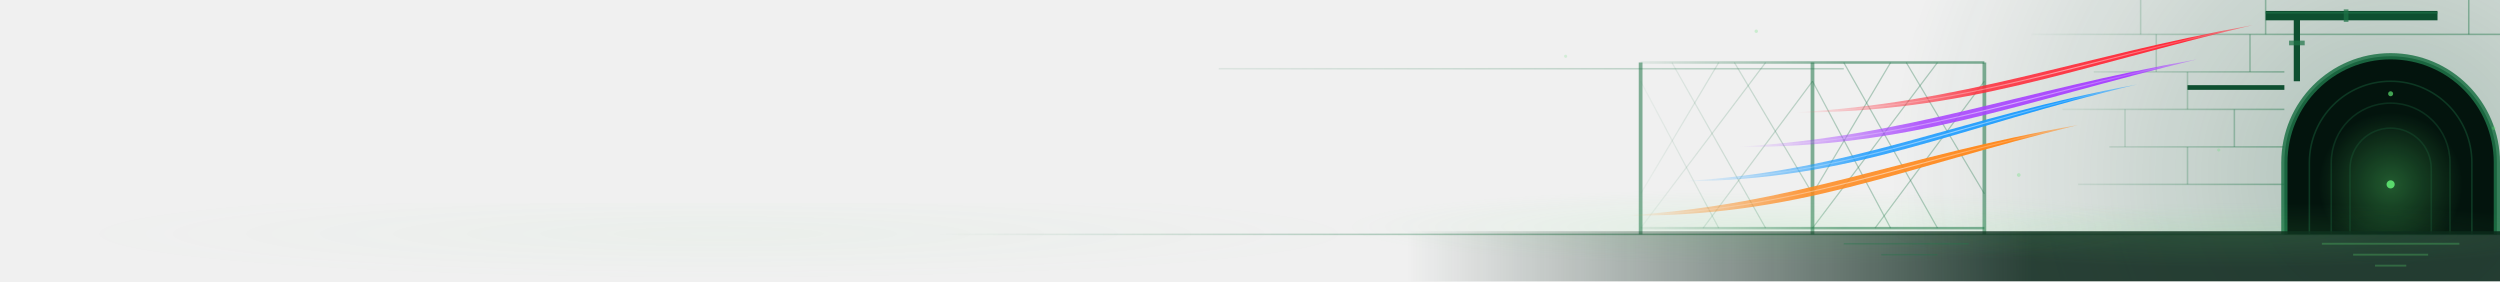
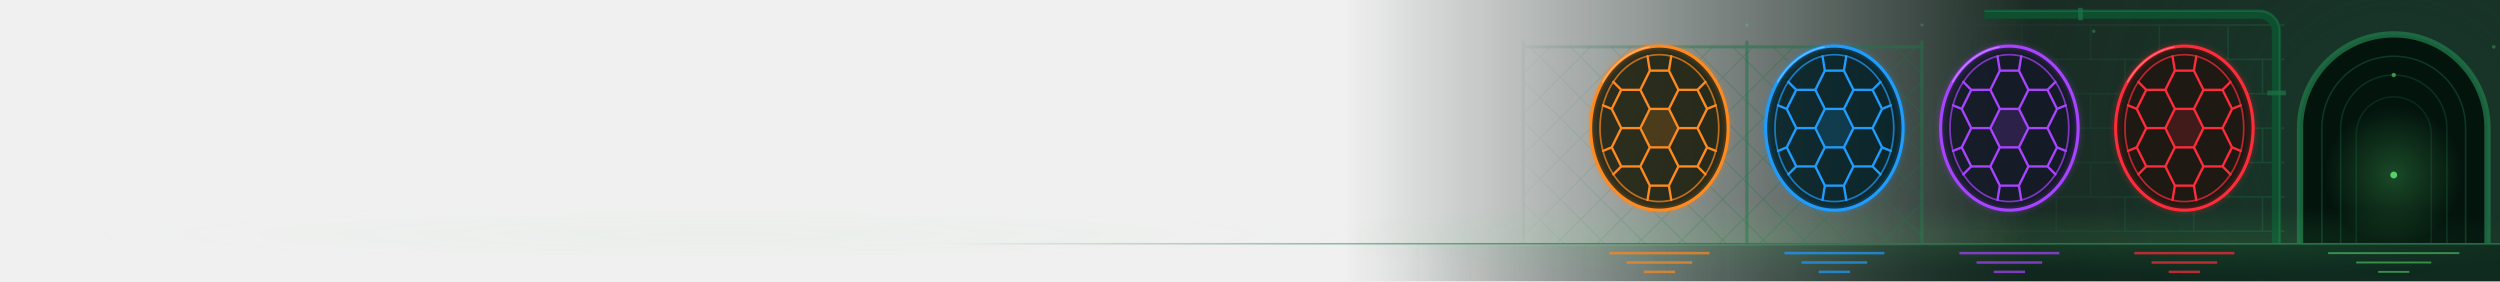
<svg xmlns="http://www.w3.org/2000/svg" viewBox="0 0 1600 180" preserveAspectRatio="xMidYMid meet">
  <style>
-     .black { fill: #03140D; }
-     .deep { fill: #082318; }
-     .green { fill: #0E4F30; }
+     .deep { fill: #03140D; }
    .green-line { fill: none; stroke: #0E4F30; }
    .emerald { fill: #1F7448; }
    .emerald-line { fill: none; stroke: #1F7448; }
-     .glow { fill: #5CE070; }
-     .glow-line { fill: none; stroke: #5CE070; }
-     .deep-stop { stop-color: #082318; }
+     .accent { fill: #5CE070; }
+     .accent-line { fill: none; stroke: #5CE070; }
+     .deep-stop { stop-color: #03140D; }
+     .dark-green-stop { stop-color: #082318; }
    .green-stop { stop-color: #0E4F30; }
    .emerald-stop { stop-color: #1F7448; }
-     .glow-stop { stop-color: #5CE070; }
-     .orange-stop { stop-color: #FF8A1F; }
-     .blue-stop { stop-color: #1E9DFF; }
-     .purple-stop { stop-color: #A844FF; }
-     .red-stop { stop-color: #FF2B3A; }
-     .tint-stop { stop-color: #FFFFFF; }
+     .accent-stop { stop-color: #5CE070; }
+     .shell-orange { color: #FF8A1F; }
+     .shell-blue { color: #1E9DFF; }
+     .shell-purple { color: #A844FF; }
+     .shell-red { color: #FF2B3A; }
  </style>
  <defs>
-     <radialGradient id="ambient" cx="1530" cy="112" r="320" gradientUnits="userSpaceOnUse">
-       <stop offset="0" class="green-stop" stop-opacity=".30" />
-       <stop offset="1" class="green-stop" stop-opacity="0" />
-     </radialGradient>
-     <radialGradient id="lamp" cx="1530" cy="118" r="46" gradientUnits="userSpaceOnUse">
-       <stop offset="0" class="glow-stop" stop-opacity=".34" />
-       <stop offset="1" class="glow-stop" stop-opacity="0" />
-     </radialGradient>
-     <radialGradient id="mist-a" cx="1130" cy="146" r="270" gradientTransform="translate(0 132) scale(1 .09)" gradientUnits="userSpaceOnUse">
-       <stop offset="0" class="glow-stop" stop-opacity=".10" />
-       <stop offset="1" class="glow-stop" stop-opacity="0" />
-     </radialGradient>
-     <radialGradient id="mist-b" cx="1430" cy="150" r="230" gradientTransform="translate(0 137) scale(1 .09)" gradientUnits="userSpaceOnUse">
-       <stop offset="0" class="glow-stop" stop-opacity=".10" />
-       <stop offset="1" class="glow-stop" stop-opacity="0" />
-     </radialGradient>
-     <radialGradient id="mist-left" cx="460" cy="152" r="420" gradientTransform="translate(0 139) scale(1 .07)" gradientUnits="userSpaceOnUse">
-       <stop offset="0" class="glow-stop" stop-opacity=".035" />
-       <stop offset="1" class="glow-stop" stop-opacity="0" />
-     </radialGradient>
-     <linearGradient id="ground" x1="600" y1="0" x2="1120" y2="0" gradientUnits="userSpaceOnUse">
+     <linearGradient id="backdrop-fade" x1="860" y1="0" x2="1300" y2="0" gradientUnits="userSpaceOnUse">
+       <stop offset="0" class="deep-stop" stop-opacity="0" />
+       <stop offset="1" class="deep-stop" stop-opacity=".9" />
+     </linearGradient>
+     <linearGradient id="ground-fade" x1="600" y1="0" x2="1120" y2="0" gradientUnits="userSpaceOnUse">
+       <stop offset="0" class="emerald-stop" stop-opacity="0" />
+       <stop offset="1" class="emerald-stop" stop-opacity=".9" />
+     </linearGradient>
+     <linearGradient id="water-fade" x1="900" y1="0" x2="1240" y2="0" gradientUnits="userSpaceOnUse">
+       <stop offset="0" class="dark-green-stop" stop-opacity="0" />
+       <stop offset="1" class="dark-green-stop" stop-opacity=".55" />
+     </linearGradient>
+     <linearGradient id="fence-fade" x1="960" y1="0" x2="1120" y2="0" gradientUnits="userSpaceOnUse">
      <stop offset="0" class="emerald-stop" stop-opacity="0" />
      <stop offset="1" class="emerald-stop" stop-opacity=".55" />
    </linearGradient>
-     <linearGradient id="floor" x1="900" y1="0" x2="1300" y2="0" gradientUnits="userSpaceOnUse">
-       <stop offset="0" class="deep-stop" stop-opacity="0" />
-       <stop offset="1" class="deep-stop" stop-opacity=".85" />
+     <linearGradient id="wall-fade" x1="1236" y1="0" x2="1462" y2="0" gradientUnits="userSpaceOnUse">
+       <stop offset="0" class="emerald-stop" stop-opacity="0" />
+       <stop offset="1" class="emerald-stop" stop-opacity=".34" />
    </linearGradient>
-     <linearGradient id="fence-fade" x1="1030" y1="0" x2="1180" y2="0" gradientUnits="userSpaceOnUse">
-       <stop offset="0" class="emerald-stop" stop-opacity="0" />
-       <stop offset="1" class="emerald-stop" stop-opacity=".55" />
-     </linearGradient>
-     <linearGradient id="wall-fade" x1="1290" y1="0" x2="1470" y2="0" gradientUnits="userSpaceOnUse">
-       <stop offset="0" class="emerald-stop" stop-opacity="0" />
-       <stop offset="1" class="emerald-stop" stop-opacity=".42" />
-     </linearGradient>
-     <linearGradient id="streak-orange">
-       <stop offset="0" class="orange-stop" stop-opacity="0" />
-       <stop offset=".4" class="orange-stop" stop-opacity=".85" />
-       <stop offset=".85" class="orange-stop" />
-       <stop offset="1" class="orange-stop" stop-opacity=".4" />
-     </linearGradient>
-     <linearGradient id="streak-blue">
-       <stop offset="0" class="blue-stop" stop-opacity="0" />
-       <stop offset=".4" class="blue-stop" stop-opacity=".85" />
-       <stop offset=".85" class="blue-stop" />
-       <stop offset="1" class="blue-stop" stop-opacity=".4" />
-     </linearGradient>
-     <linearGradient id="streak-purple">
-       <stop offset="0" class="purple-stop" stop-opacity="0" />
-       <stop offset=".4" class="purple-stop" stop-opacity=".85" />
-       <stop offset=".85" class="purple-stop" />
-       <stop offset="1" class="purple-stop" stop-opacity=".4" />
-     </linearGradient>
-     <linearGradient id="streak-red">
-       <stop offset="0" class="red-stop" stop-opacity="0" />
-       <stop offset=".4" class="red-stop" stop-opacity=".85" />
-       <stop offset=".85" class="red-stop" />
-       <stop offset="1" class="red-stop" stop-opacity=".4" />
-     </linearGradient>
-     <linearGradient id="highlight">
-       <stop offset="0" class="tint-stop" stop-opacity="0" />
-       <stop offset=".6" class="tint-stop" stop-opacity=".5" />
-       <stop offset="1" class="tint-stop" stop-opacity="0" />
-     </linearGradient>
+     <radialGradient id="ambient" cx="1532" cy="90" r="300" gradientUnits="userSpaceOnUse">
+       <stop offset="0" class="green-stop" stop-opacity=".34" />
+       <stop offset="1" class="green-stop" stop-opacity="0" />
+     </radialGradient>
+     <radialGradient id="lamp" cx="1532" cy="112" r="44" gradientUnits="userSpaceOnUse">
+       <stop offset="0" class="accent-stop" stop-opacity=".26" />
+       <stop offset="1" class="accent-stop" stop-opacity="0" />
+     </radialGradient>
+     <radialGradient id="mist">
+       <stop offset="0" class="accent-stop" stop-opacity=".11" />
+       <stop offset="1" class="accent-stop" stop-opacity="0" />
+     </radialGradient>
+     <g id="shell">
+       <ellipse rx="44" ry="52.5" class="deep" fill-opacity=".88" />
+       <ellipse rx="44" ry="52.5" fill="currentColor" fill-opacity=".1" />
+       <polygon points="12.2,0 6.1,12.3 -6.1,12.3 -12.2,0 -6.1,-12.3 6.1,-12.3" fill="currentColor" fill-opacity=".16" />
+       <g fill="none" stroke="currentColor">
+         <ellipse rx="44" ry="52.5" stroke-opacity=".05" stroke-width="8" />
+         <ellipse rx="44" ry="52.5" stroke-opacity=".1" stroke-width="4.5" />
+         <ellipse rx="44" ry="52.5" stroke-width="2" />
+         <ellipse rx="38" ry="47" stroke-opacity=".7" stroke-width="1.1" />
+         <path d="M12.2 0L6.1 12.3M6.1 12.3L-6.1 12.3M-6.1 12.3L-12.2 0M-12.2 0L-6.1 -12.3M-6.1 -12.3L6.1 -12.3M6.1 -12.3L12.2 0M12.2 -24.5L6.1 -12.3M-6.1 -12.3L-12.2 -24.5M-12.2 -24.5L-6.1 -36.8M-6.1 -36.8L6.1 -36.8M6.1 -36.8L12.2 -24.5M12.2 24.5L6.1 36.8M6.1 36.8L-6.1 36.8M-6.1 36.8L-12.2 24.5M-12.2 24.5L-6.1 12.3M6.1 12.3L12.2 24.5M-12.2 -0L-24.4 0M-24.4 0L-30.5 -12.3M-30.5 -12.3L-24.4 -24.5M-24.4 -24.5L-12.2 -24.5M-12.2 24.5L-24.4 24.5M-24.4 24.5L-30.5 12.3M-30.5 12.3L-24.4 0M30.5 -12.3L24.4 -0M24.4 -0L12.2 0M12.2 -24.5L24.4 -24.5M24.4 -24.5L30.5 -12.3M30.5 12.3L24.4 24.5M24.4 24.5L12.2 24.5M24.4 0L30.5 12.3M-6.1 -36.8L-7.6 -46M6.1 -36.8L7.6 -46M6.1 36.8L7.6 46M-6.1 36.8L-7.6 46M-30.5 -12.3L-36.1 -14.6M-24.4 -24.5L-29.5 -29.6M-24.4 24.5L-29.5 29.6M-30.5 12.3L-36.1 14.6M30.5 -12.3L36.1 -14.6M24.4 -24.5L29.5 -29.6M30.5 12.3L36.1 14.6M24.4 24.5L29.5 29.6" stroke-width="1.5" stroke-linecap="round" />
+         <path d="M-32 80H32M-21 86H21M-10 92H10" stroke-opacity=".7" stroke-width="1.6" />
+       </g>
+       <path d="M-36.3 -29.6A44 52.5 0 0 1 -6.6 -51.9" fill="none" stroke="#FFFFFF" stroke-opacity=".32" stroke-width=".9" stroke-linecap="round" />
+     </g>
  </defs>
-   <g id="ambient">
-     <rect x="1200" y="0" width="400" height="180" fill="url(#ambient)" />
-     <rect x="0" y="130" width="1000" height="50" fill="url(#mist-left)" />
-     <path d="M600 150H1600" fill="none" stroke="url(#ground)" stroke-width="1" />
-     <path d="M780 44H1180" fill="none" stroke="url(#ground)" stroke-width="1" stroke-opacity=".5" />
+   <g id="backdrop">
+     <rect x="860" y="0" width="740" height="180" fill="url(#backdrop-fade)" />
+     <rect x="1140" y="0" width="460" height="180" fill="url(#ambient)" />
+     <ellipse cx="460" cy="150" rx="420" ry="20" fill="url(#mist)" fill-opacity=".3" />
  </g>
  <g id="wall">
-     <path d="M1300 22H1600M1340 46H1462M1320 70H1462M1350 94H1462M1330 118H1462" fill="none" stroke="url(#wall-fade)" stroke-width="1" />
-     <path d="M1370 0V22M1450 0V22M1580 0V22M1380 22V46M1440 22V46M1400 46V70M1360 70V94M1430 70V94M1400 94V118" fill="none" stroke="url(#wall-fade)" stroke-width="1" />
+     <path d="M1236 16H1462M1236 38H1462M1236 60H1462M1236 82H1462M1236 104H1462M1236 126H1462M1236 148H1462M1250 16V38M1294 16V38M1338 16V38M1382 16V38M1426 16V38M1272 38V60M1316 38V60M1360 38V60M1404 38V60M1448 38V60M1250 60V82M1294 60V82M1338 60V82M1382 60V82M1426 60V82M1272 82V104M1316 82V104M1360 82V104M1404 82V104M1448 82V104M1250 104V126M1294 104V126M1338 104V126M1382 104V126M1426 104V126M1272 126V148M1316 126V148M1360 126V148M1404 126V148M1448 126V148" fill="none" stroke="url(#wall-fade)" stroke-width="1" />
+   </g>
+   <g id="fence">
+     <path d="M975 26V156M1118 26V156M1230 26V156M975 30H1230" fill="none" stroke="url(#fence-fade)" stroke-width="2" />
+     <path d="M975 156L975 156M975 130L1001 156M975 104L1027 156M975 78L1053 156M975 52L1079 156M979 30L1105 156M1005 30L1131 156M1031 30L1157 156M1057 30L1183 156M1083 30L1209 156M1109 30L1230 151M1135 30L1230 125M1161 30L1230 99M1187 30L1230 73M1213 30L1230 47M1230 156L1230 156M1230 130L1204 156M1230 104L1178 156M1230 78L1152 156M1230 52L1126 156M1226 30L1100 156M1200 30L1074 156M1174 30L1048 156M1148 30L1022 156M1122 30L996 156M1096 30L975 151M1070 30L975 125M1044 30L975 99M1018 30L975 73M992 30L975 47" fill="none" stroke="url(#fence-fade)" stroke-width=".7" stroke-opacity=".6" />
  </g>
  <g id="pipes">
-     <path d="M1450 10H1560" class="green-line" stroke-width="6" />
-     <path d="M1450 8.2H1560" class="emerald-line" stroke-opacity=".6" stroke-width="1" />
-     <path d="M1470 10V52" class="green-line" stroke-width="4" />
-     <path d="M1400 56H1462" class="green-line" stroke-width="3" />
-     <rect x="1465" y="26" width="10" height="3" class="emerald" fill-opacity=".7" />
-     <rect x="1500" y="6" width="3" height="8" class="emerald" fill-opacity=".7" />
+     <path d="M1270 9H1446A11 11 0 0 1 1457 20V156" class="green-line" stroke-width="6" />
+     <path d="M1270 7.2H1446A12.8 12.8 0 0 1 1458.8 20V156" class="emerald-line" stroke-opacity=".6" stroke-width="1" />
+     <rect x="1330" y="5" width="3" height="8" class="emerald" fill-opacity=".7" />
+     <rect x="1451" y="58" width="12" height="3" class="emerald" fill-opacity=".7" />
  </g>
  <g id="tunnel">
-     <path d="M1462 150V104A68 68 0 0 1 1598 104V150Z" class="black" />
-     <path d="M1462 150V104A68 68 0 0 1 1598 104V150" class="emerald-line" stroke-opacity=".85" stroke-width="4" />
-     <path d="M1478 150V104A52 52 0 0 1 1582 104V150" class="emerald-line" stroke-opacity=".38" stroke-width="1" />
-     <path d="M1492 150V104A38 38 0 0 1 1568 104V150" class="emerald-line" stroke-opacity=".30" stroke-width="1" />
-     <path d="M1504 150V108A26 26 0 0 1 1556 108V150" class="emerald-line" stroke-opacity=".24" stroke-width="1" />
-     <circle cx="1530" cy="118" r="46" fill="url(#lamp)" />
-     <circle cx="1530" cy="118" r="2.6" class="glow" fill-opacity=".95" />
-     <circle cx="1530" cy="60" r="1.6" class="glow" fill-opacity=".7" />
+     <path d="M1472 156V82A60 60 0 0 1 1592 82V156Z" class="deep" />
+     <path d="M1472 156V82A60 60 0 0 1 1592 82V156" class="emerald-line" stroke-opacity=".8" stroke-width="4" />
+     <path d="M1486 156V82A46 46 0 0 1 1578 82V156" class="emerald-line" stroke-opacity=".38" stroke-width="1" />
+     <path d="M1498 156V82A34 34 0 0 1 1566 82V156" class="emerald-line" stroke-opacity=".3" stroke-width="1" />
+     <path d="M1508 156V86A24 24 0 0 1 1556 86V156" class="emerald-line" stroke-opacity=".24" stroke-width="1" />
+     <circle cx="1532" cy="112" r="44" fill="url(#lamp)" />
+     <circle cx="1532" cy="112" r="2.2" class="accent" fill-opacity=".9" />
+     <circle cx="1532" cy="48" r="1.4" class="accent" fill-opacity=".6" />
  </g>
-   <g id="fence">
-     <path d="M1050 40V150M1160 40V150M1270 40V150" class="emerald-line" stroke-opacity=".55" stroke-width="2.4" />
-     <path d="M1050 40H1270M1050 146H1270" fill="none" stroke="url(#fence-fade)" stroke-width="1.6" />
-     <path d="M1050 52L1100 146M1070 40L1130 146M1110 40L1160 124M1160 52L1210 146M1180 40L1240 146M1220 40L1270 124" fill="none" stroke="url(#fence-fade)" stroke-width=".8" stroke-opacity=".6" />
-     <path d="M1050 124L1100 40M1050 146L1130 40M1090 146L1160 52M1160 124L1210 40M1160 146L1240 40M1200 146L1270 52" fill="none" stroke="url(#fence-fade)" stroke-width=".8" stroke-opacity=".6" />
+   <g id="water">
+     <path d="M600 156H1600" fill="none" stroke="url(#ground-fade)" stroke-width="1" />
+     <rect x="900" y="157" width="700" height="23" fill="url(#water-fade)" />
+     <path d="M1490 162H1574M1508 168H1556M1522 174H1542" class="accent-line" stroke-opacity=".55" stroke-width="1.2" />
  </g>
-   <g id="floor">
-     <rect x="900" y="148" width="700" height="32" fill="url(#floor)" />
-     <path d="M1486 156H1574M1506 163H1554M1520 170H1540" class="glow-line" stroke-opacity=".28" stroke-width="1.2" />
-     <path d="M1180 156H1260M1204 163H1240" class="emerald-line" stroke-opacity=".35" stroke-width="1" />
+   <g id="mist-layer">
+     <ellipse cx="1120" cy="152" rx="280" ry="24" fill="url(#mist)" />
+     <ellipse cx="1420" cy="154" rx="220" ry="22" fill="url(#mist)" />
  </g>
-   <g id="mist">
-     <rect x="860" y="120" width="540" height="60" fill="url(#mist-a)" />
-     <rect x="1200" y="120" width="400" height="60" fill="url(#mist-b)" />
+   <g id="shells">
+     <use href="#shell" id="shell-1-orange" class="shell-orange" x="1062" y="82" />
+     <use href="#shell" id="shell-2-blue" class="shell-blue" x="1174" y="82" />
+     <use href="#shell" id="shell-3-purple" class="shell-purple" x="1286" y="82" />
+     <use href="#shell" id="shell-4-red" class="shell-red" x="1398" y="82" />
  </g>
-   <g id="streaks">
-     <path d="M1040 138C1150 131 1215 100 1330 80C1215 108 1150 139 1040 138Z" fill="url(#streak-orange)" />
-     <path d="M1076 116C1186 110 1253 75 1368 54C1253 81 1186 116 1076 116Z" fill="url(#streak-blue)" />
-     <path d="M1112 94C1222 87.2 1291 58.2 1406 38C1291 65.8 1222 94.8 1112 94Z" fill="url(#streak-purple)" />
-     <path d="M1148 72C1258 65.8 1327 36.8 1442 16C1327 43.2 1258 72.2 1148 72Z" fill="url(#streak-red)" />
-     <g fill="none" stroke="url(#highlight)" stroke-width=".7">
-       <path d="M1040 138C1150 135 1215 104 1330 80" />
-       <path d="M1076 116C1186 113 1253 78 1368 54" />
-       <path d="M1112 94C1222 91 1291 62 1406 38" />
-       <path d="M1148 72C1258 69 1327 40 1442 16" />
-     </g>
-   </g>
-   <g id="particles">
-     <circle cx="1002" cy="36" r="1" class="glow" fill-opacity=".20" />
-     <circle cx="1124" cy="20" r="1.1" class="glow" fill-opacity=".26" />
-     <circle cx="1292" cy="112" r="1.2" class="glow" fill-opacity=".30" />
-     <circle cx="1420" cy="96" r="1" class="glow" fill-opacity=".26" />
-     <circle cx="1596" cy="82" r="1.2" class="glow" fill-opacity=".34" />
+   <g id="particles" class="accent">
+     <circle cx="1006" cy="44" r="1" fill-opacity=".2" />
+     <circle cx="1118" cy="16" r="1.1" fill-opacity=".26" />
+     <circle cx="1230" cy="16" r="1" fill-opacity=".24" />
+     <circle cx="1340" cy="20" r="1.1" fill-opacity=".28" />
+     <circle cx="1596" cy="30" r="1.2" fill-opacity=".3" />
  </g>
</svg>
